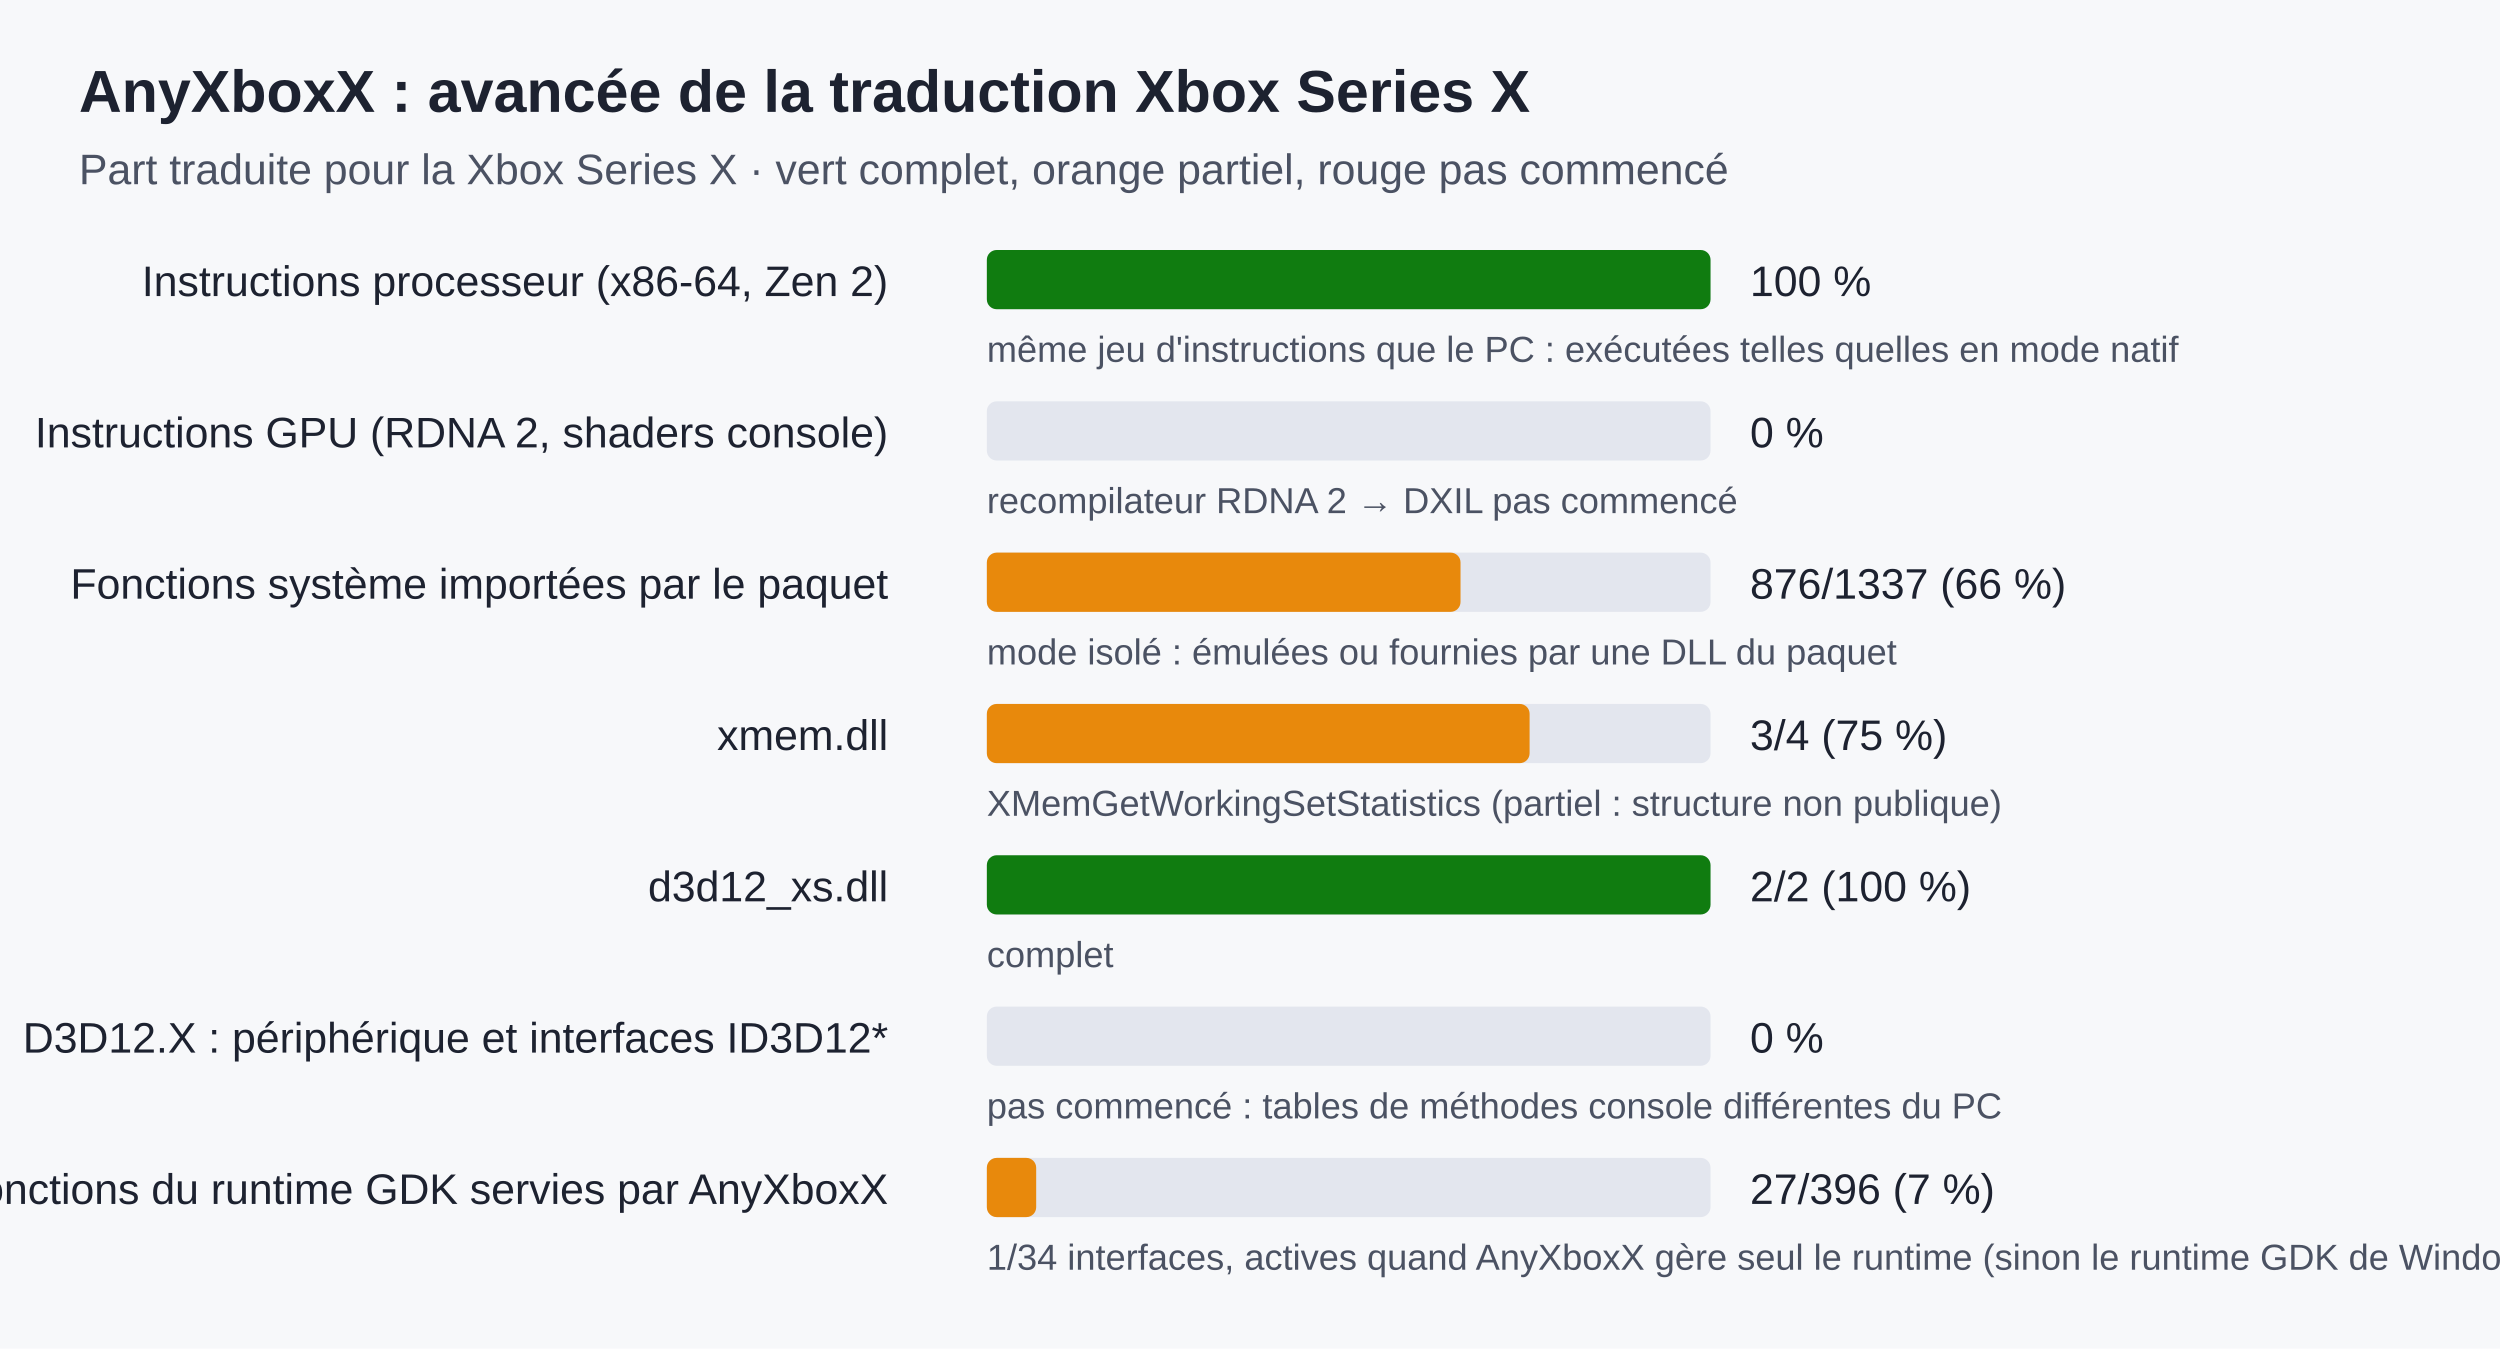
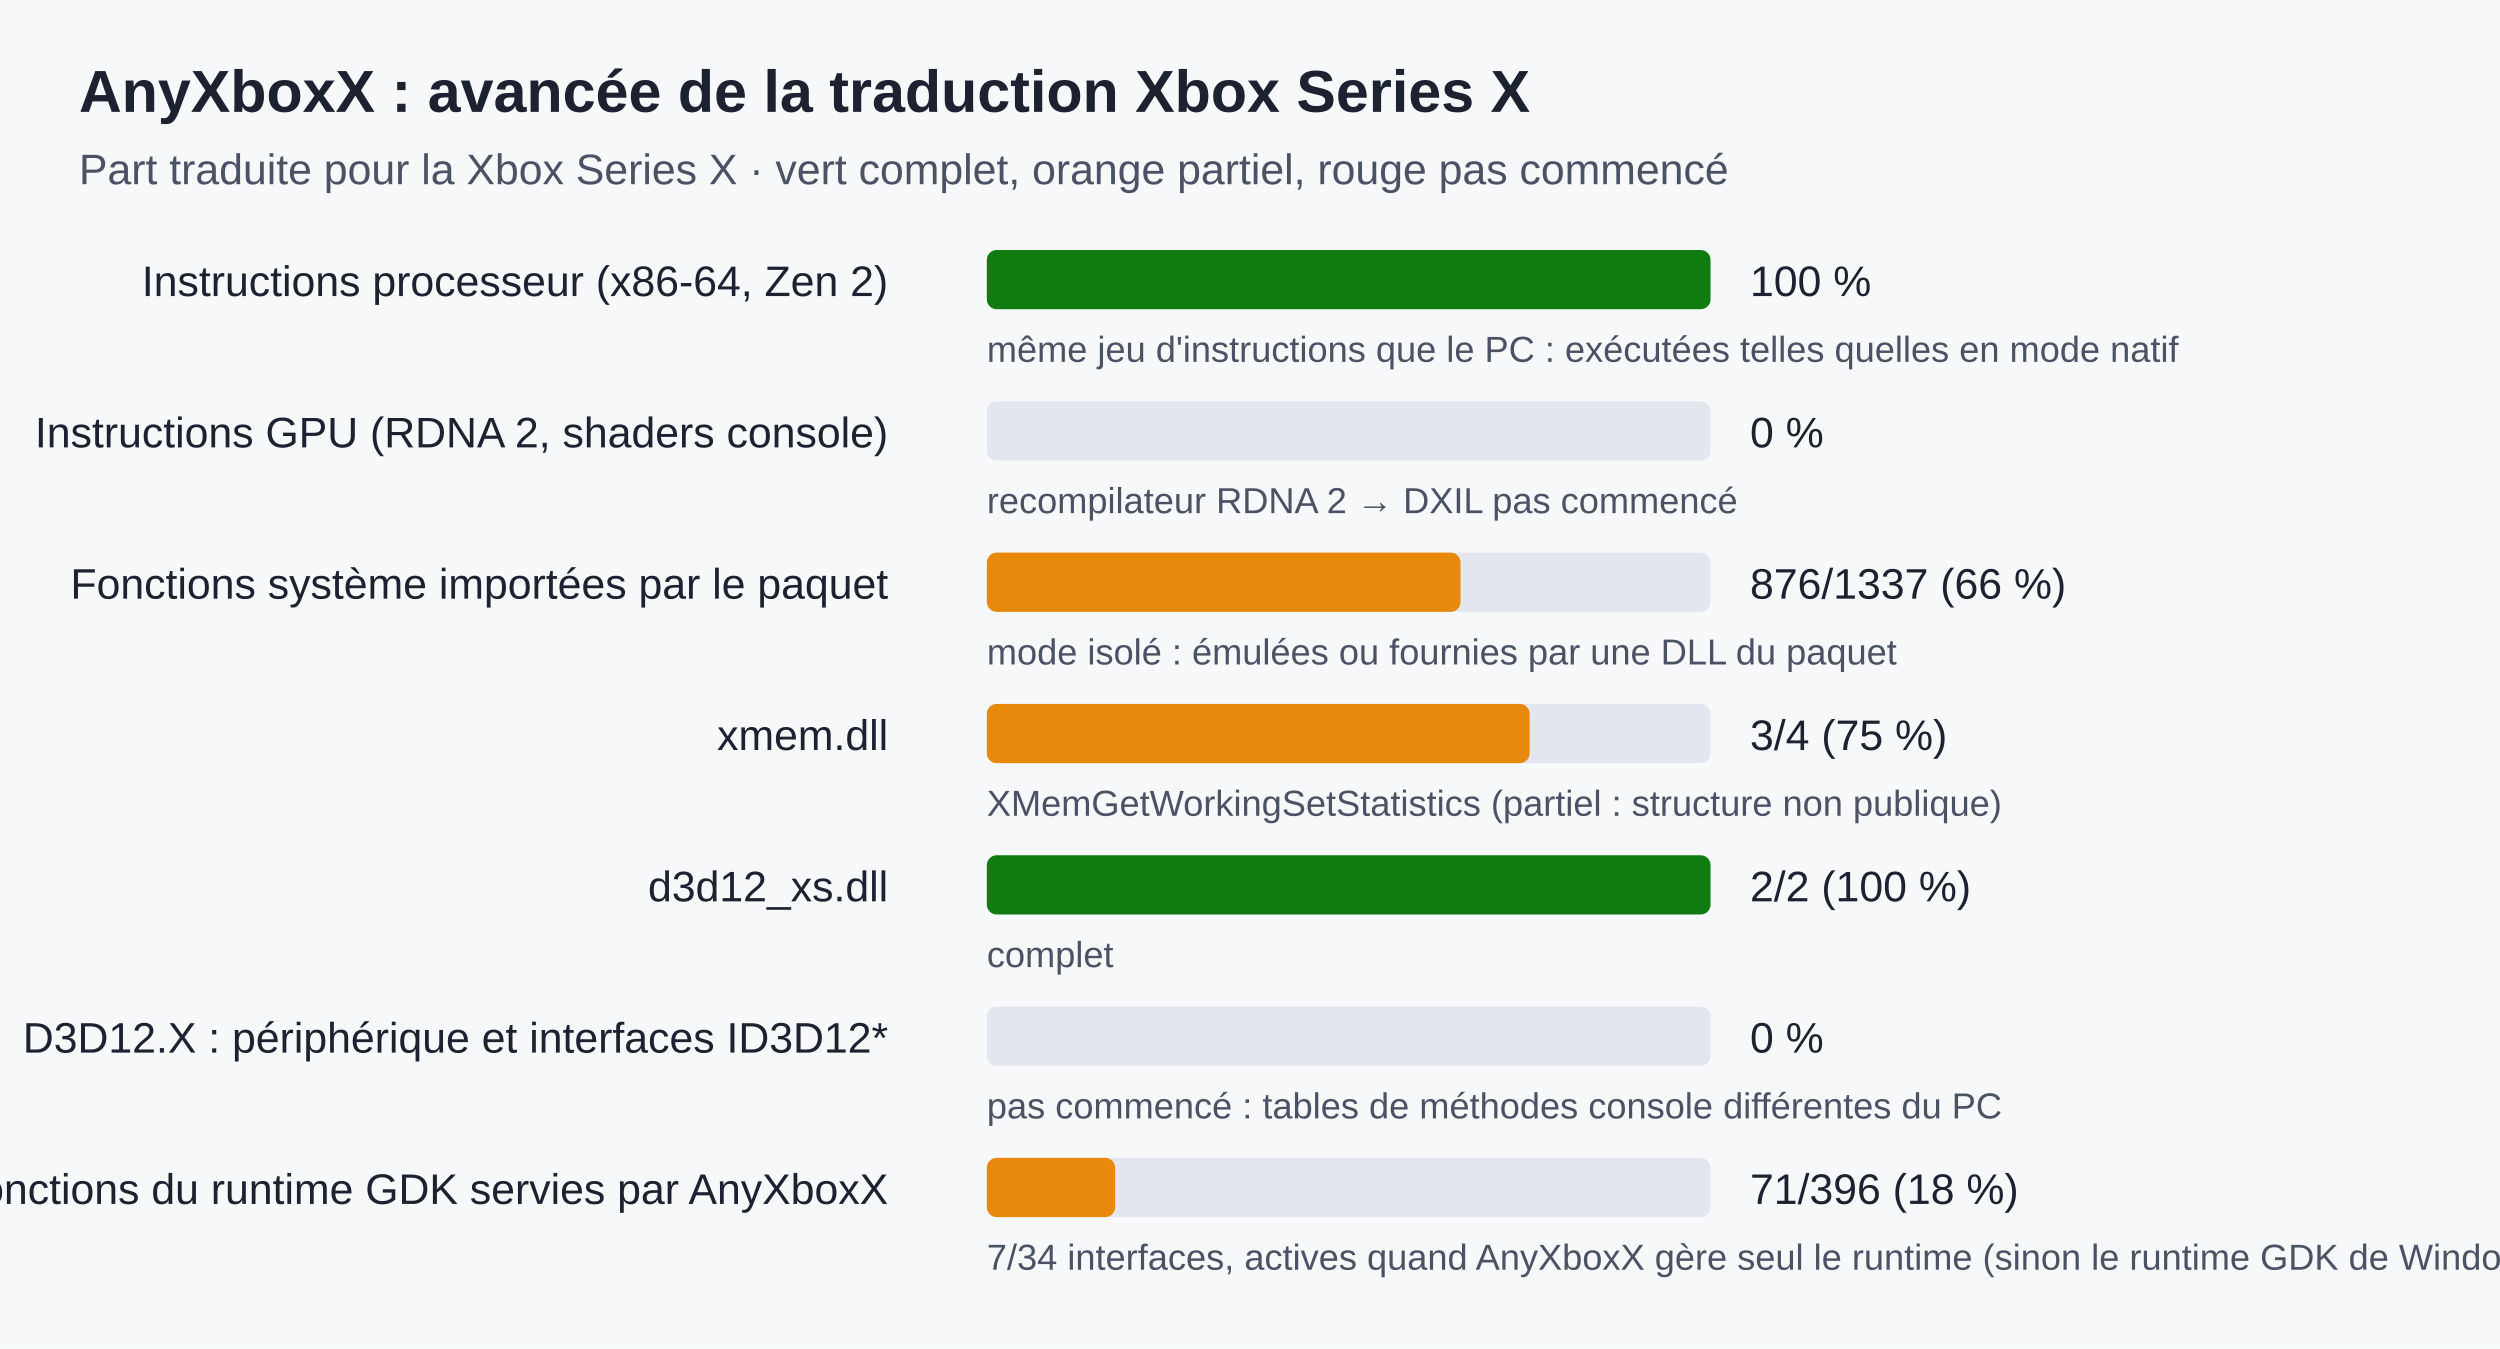
<svg xmlns="http://www.w3.org/2000/svg" width="760" height="410" viewBox="0 0 760 410" font-family="Segoe UI, Arial, sans-serif" font-size="13">
  <rect width="760" height="410" fill="#f7f8fa" />
  <text x="24" y="34" font-size="18" font-weight="600" fill="#1d2230">AnyXboxX : avancée de la traduction Xbox Series X</text>
  <text x="24" y="56" fill="#4b5263">Part traduite pour la Xbox Series X · vert complet, orange partiel, rouge pas commencé</text>
  <text x="270" y="90" text-anchor="end" fill="#1d2230">Instructions processeur (x86-64, Zen 2)</text>
  <rect x="300" y="76" width="220" height="18" rx="3" fill="#e3e6ee" />
  <rect x="300" y="76" width="220" height="18" rx="3" fill="#107c10" />
  <text x="532" y="90" fill="#1d2230">100 %</text>
  <text x="300" y="110" font-size="11" fill="#4b5263">même jeu d'instructions que le PC : exécutées telles quelles en mode natif</text>
  <text x="270" y="136" text-anchor="end" fill="#1d2230">Instructions GPU (RDNA 2, shaders console)</text>
  <rect x="300" y="122" width="220" height="18" rx="3" fill="#e3e6ee" />
  <rect x="300" y="122" width="0" height="18" rx="3" fill="#c42b1c" />
  <text x="532" y="136" fill="#1d2230">0 %</text>
  <text x="300" y="156" font-size="11" fill="#4b5263">recompilateur RDNA 2 → DXIL pas commencé</text>
  <text x="270" y="182" text-anchor="end" fill="#1d2230">Fonctions système importées par le paquet</text>
  <rect x="300" y="168" width="220" height="18" rx="3" fill="#e3e6ee" />
  <rect x="300" y="168" width="144" height="18" rx="3" fill="#e8890c" />
  <text x="532" y="182" fill="#1d2230">876/1337 (66 %)</text>
  <text x="300" y="202" font-size="11" fill="#4b5263">mode isolé : émulées ou fournies par une DLL du paquet</text>
  <text x="270" y="228" text-anchor="end" fill="#1d2230">xmem.dll</text>
  <rect x="300" y="214" width="220" height="18" rx="3" fill="#e3e6ee" />
  <rect x="300" y="214" width="165" height="18" rx="3" fill="#e8890c" />
  <text x="532" y="228" fill="#1d2230">3/4 (75 %)</text>
  <text x="300" y="248" font-size="11" fill="#4b5263">XMemGetWorkingSetStatistics (partiel : structure non publique)</text>
  <text x="270" y="274" text-anchor="end" fill="#1d2230">d3d12_xs.dll</text>
  <rect x="300" y="260" width="220" height="18" rx="3" fill="#e3e6ee" />
  <rect x="300" y="260" width="220" height="18" rx="3" fill="#107c10" />
  <text x="532" y="274" fill="#1d2230">2/2 (100 %)</text>
  <text x="300" y="294" font-size="11" fill="#4b5263">complet</text>
  <text x="270" y="320" text-anchor="end" fill="#1d2230">D3D12.X : périphérique et interfaces ID3D12*</text>
  <rect x="300" y="306" width="220" height="18" rx="3" fill="#e3e6ee" />
  <rect x="300" y="306" width="0" height="18" rx="3" fill="#c42b1c" />
  <text x="532" y="320" fill="#1d2230">0 %</text>
  <text x="300" y="340" font-size="11" fill="#4b5263">pas commencé : tables de méthodes console différentes du PC</text>
  <text x="270" y="366" text-anchor="end" fill="#1d2230">Fonctions du runtime GDK servies par AnyXboxX</text>
  <rect x="300" y="352" width="220" height="18" rx="3" fill="#e3e6ee" />
-   <rect x="300" y="352" width="15" height="18" rx="3" fill="#e8890c" />
-   <text x="532" y="366" fill="#1d2230">27/396 (7 %)</text>
-   <text x="300" y="386" font-size="11" fill="#4b5263">1/34 interfaces, actives quand AnyXboxX gère seul le runtime (sinon le runtime GDK de Windows sert tout)</text>
+   <rect x="300" y="352" width="39" height="18" rx="3" fill="#e8890c" />
+   <text x="532" y="366" fill="#1d2230">71/396 (18 %)</text>
+   <text x="300" y="386" font-size="11" fill="#4b5263">7/34 interfaces, actives quand AnyXboxX gère seul le runtime (sinon le runtime GDK de Windows sert tout)</text>
</svg>
